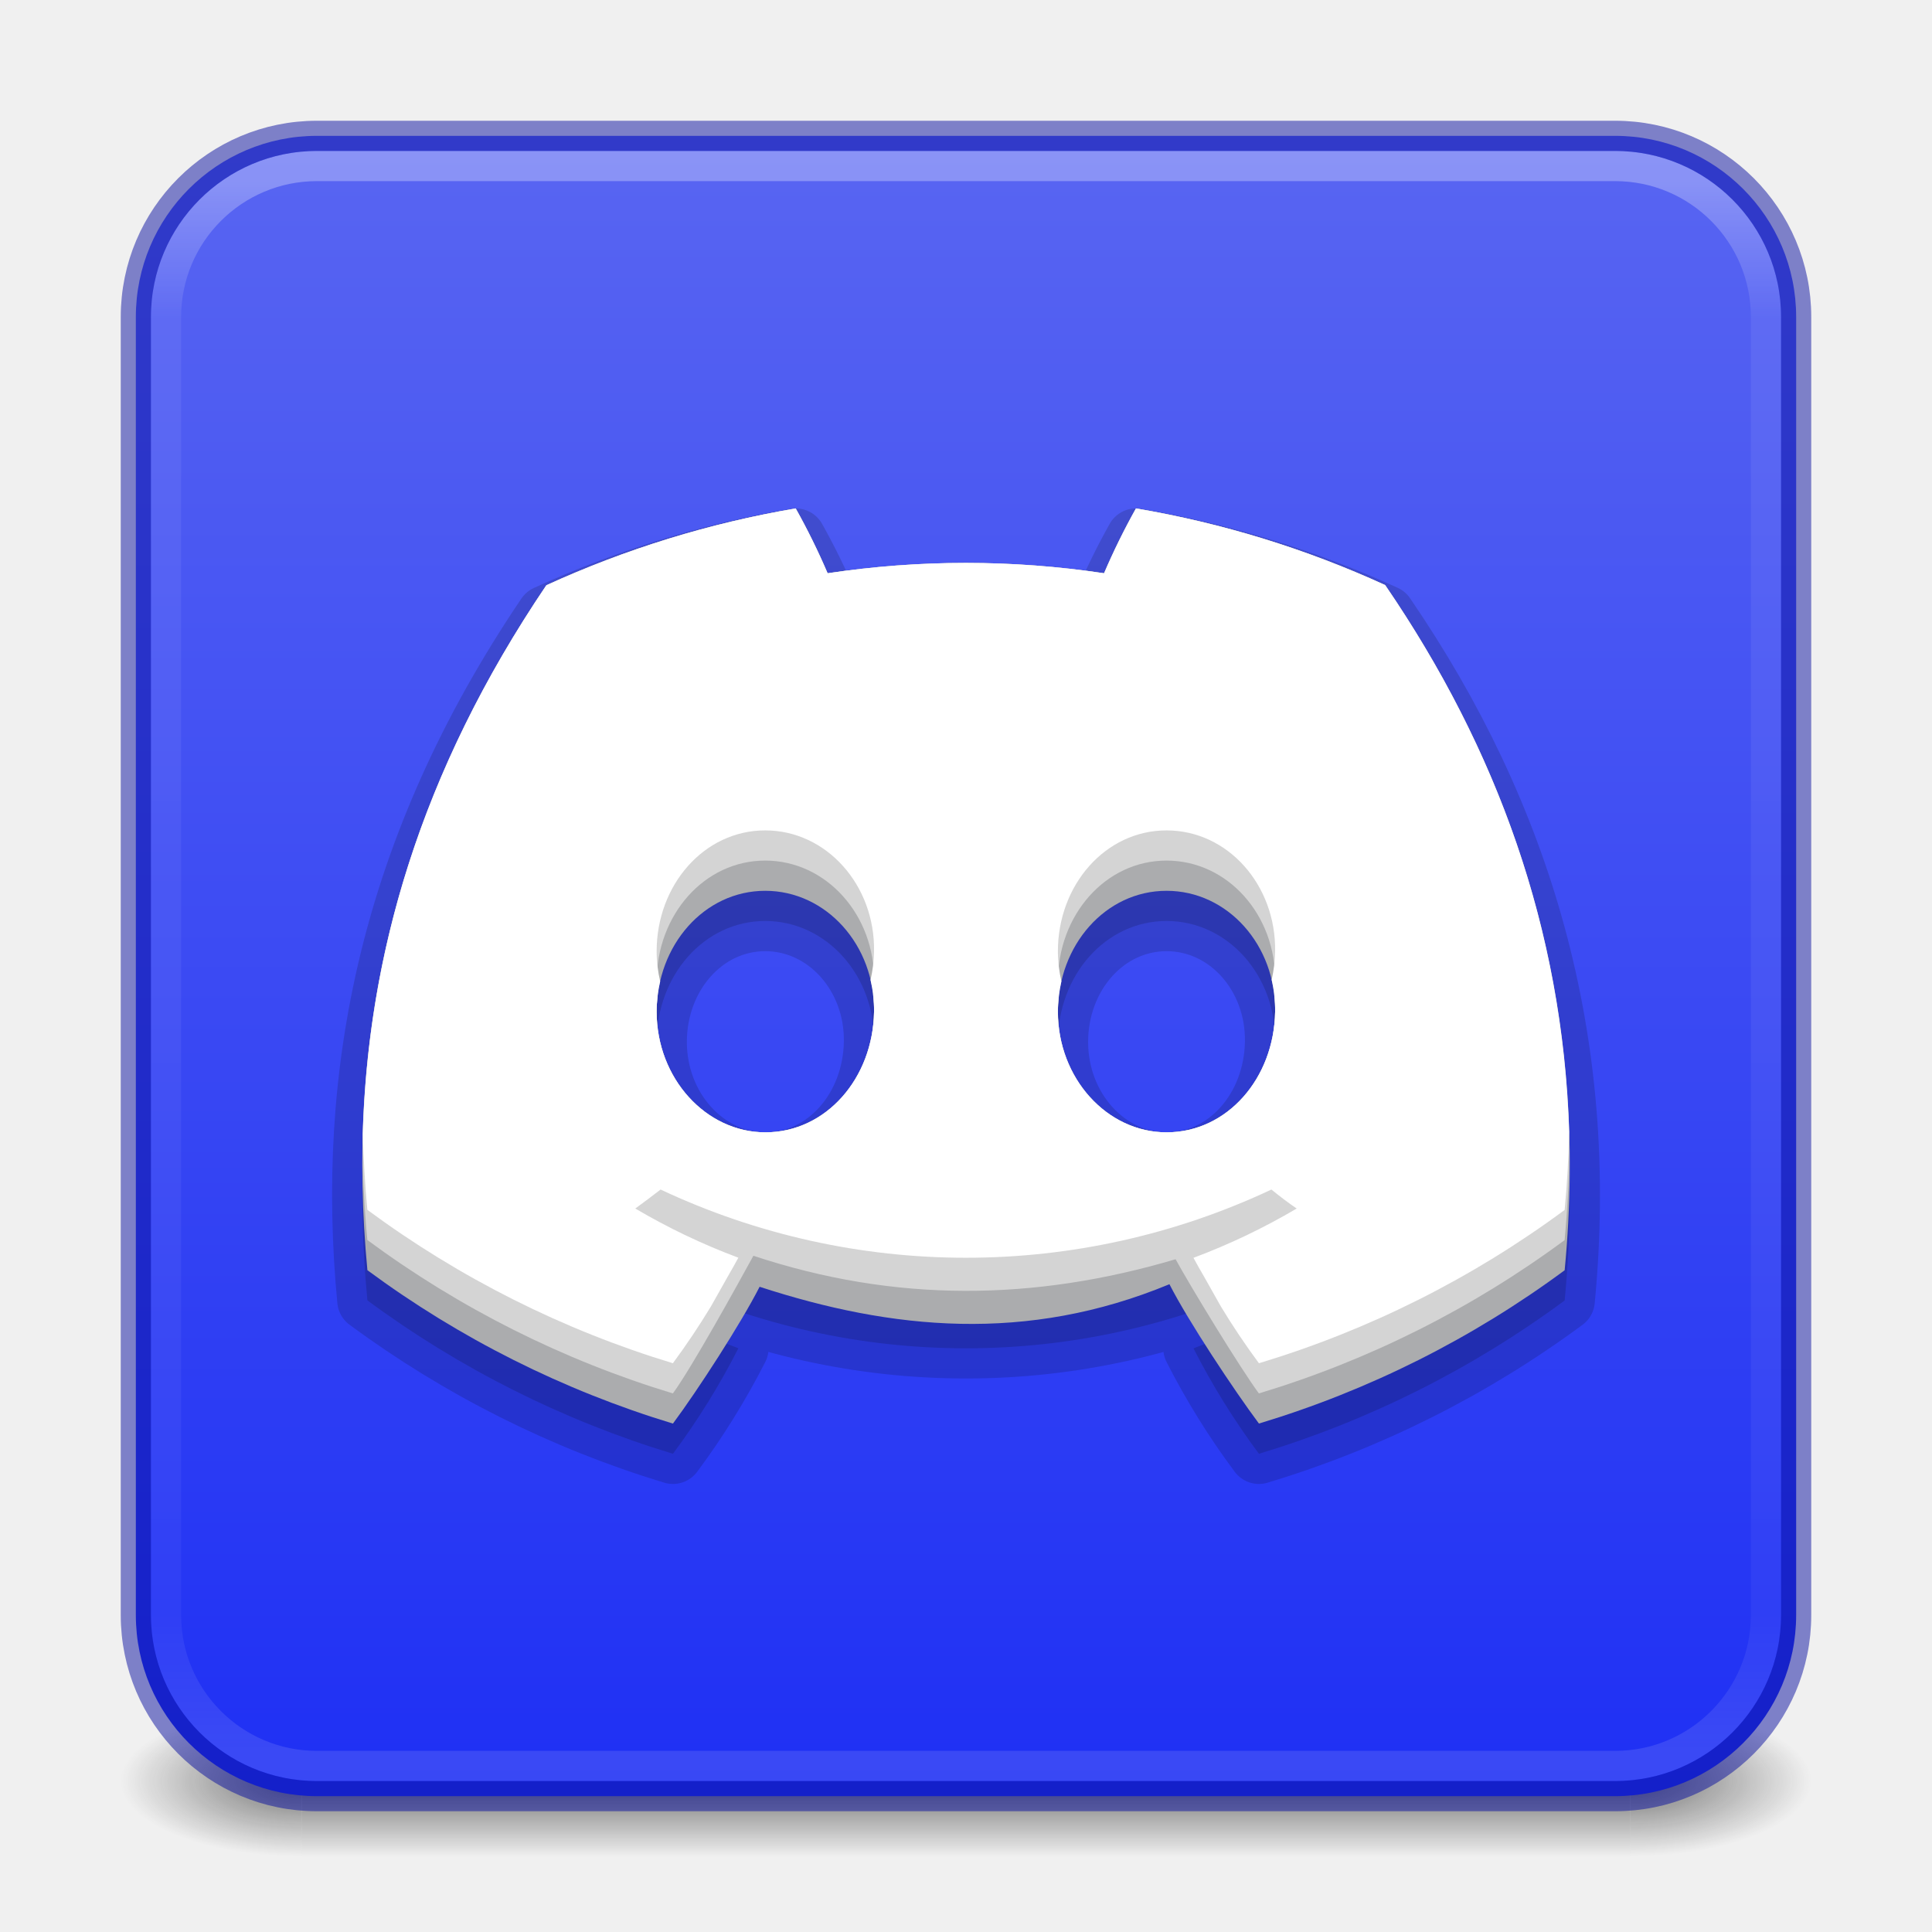
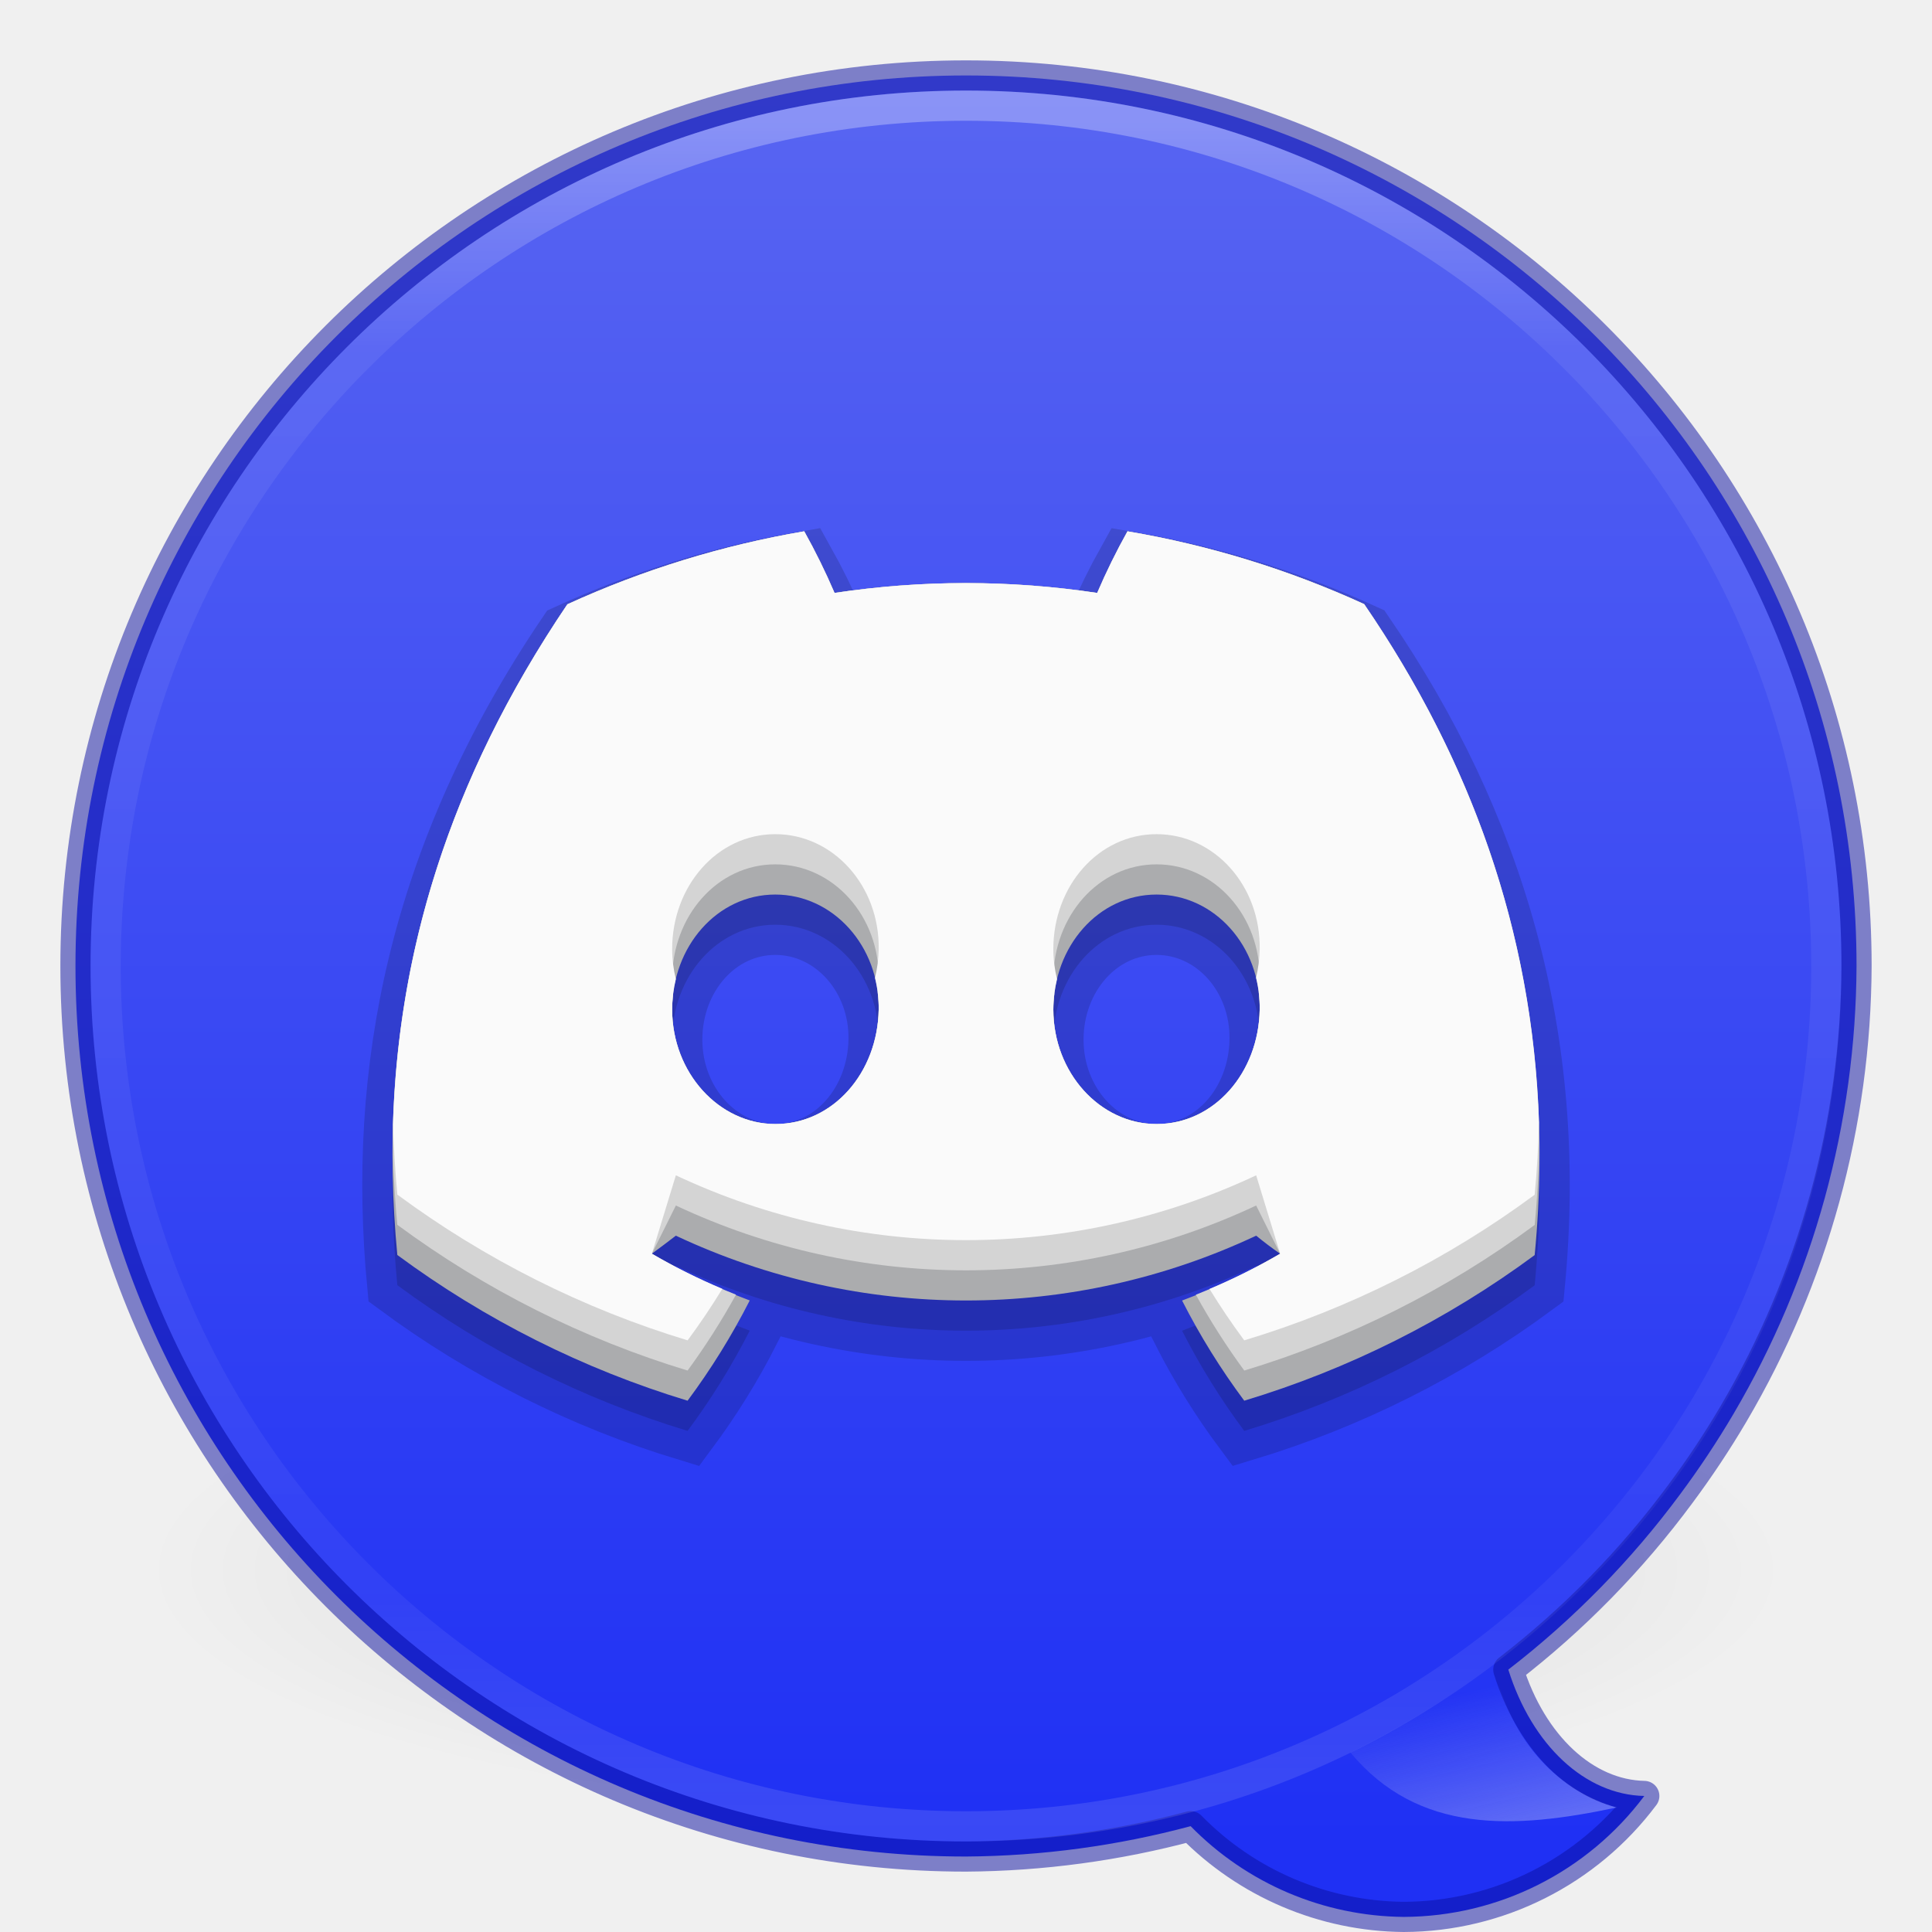
<svg xmlns="http://www.w3.org/2000/svg" xmlns:xlink="http://www.w3.org/1999/xlink" width="64" height="64" viewBox="0 0 64 64" fill="none" version="1.1" id="svg4" xml:space="preserve">
  <defs id="defs4">
-     <linearGradient y2="42.053" x2="37.962" y1="5.848" x1="37.962" gradientTransform="matrix(1.432432,0,0,1.436283,-2.378375,-2.399544)" gradientUnits="userSpaceOnUse" id="linearGradient3904" xlink:href="#linearGradient4270" />
-     <linearGradient id="linearGradient4270">
-       <stop id="stop4272" style="stop-color:#ffffff;stop-opacity:1" offset="0" />
-       <stop id="stop4274" style="stop-color:#ffffff;stop-opacity:0.235" offset="0.087" />
-       <stop id="stop4276" style="stop-color:#ffffff;stop-opacity:0.157" offset="0.913" />
-       <stop id="stop4278" style="stop-color:#ffffff;stop-opacity:0.392" offset="1" />
+     <linearGradient id="linearGradient24">
+       <stop style="stop-color:#fafafa;stop-opacity:1;" offset="0" id="stop24" />
+       <stop style="stop-color:#fafafa;stop-opacity:0;" offset="1" id="stop25" />
    </linearGradient>
-     <linearGradient id="linearGradient3688-166-749-654">
-       <stop offset="0" style="stop-color:#181818;stop-opacity:1" id="stop3088" />
-       <stop offset="1" style="stop-color:#181818;stop-opacity:0" id="stop3090" />
+     <linearGradient id="linearGradient23">
+       <stop offset="0" style="stop-color:#ffffff;stop-opacity:1" id="stop20" />
+       <stop offset="0.134" style="stop-color:#ffffff;stop-opacity:0.235" id="stop21" />
+       <stop offset="0.866" style="stop-color:#ffffff;stop-opacity:0.157" id="stop22" />
+       <stop offset="1" style="stop-color:#ffffff;stop-opacity:0.392" id="stop23" />
    </linearGradient>
-     <linearGradient id="linearGradient3702-501-757-795">
-       <stop offset="0" style="stop-color:#181818;stop-opacity:0" id="stop3100" />
-       <stop offset="0.5" style="stop-color:#181818;stop-opacity:1" id="stop3102" />
-       <stop offset="1" style="stop-color:#181818;stop-opacity:0" id="stop3104" />
-     </linearGradient>
-     <radialGradient cx="4.993" cy="43.5" r="2.5" fx="4.993" fy="43.5" id="radialGradient3337-2-2" xlink:href="#linearGradient3688-166-749-654" gradientUnits="userSpaceOnUse" gradientTransform="matrix(2.404541,0,0,1,41.98575,15.5)" />
-     <radialGradient cx="4.993" cy="43.5" r="2.5" fx="4.993" fy="43.5" id="radialGradient3339-1-4" xlink:href="#linearGradient3688-166-749-654" gradientUnits="userSpaceOnUse" gradientTransform="matrix(2.404541,0,0,1,-22.01424,-102.5)" />
-     <linearGradient x1="25.058" y1="47.028" x2="25.058" y2="39.999" id="linearGradient6394" xlink:href="#linearGradient3702-501-757-795" gradientUnits="userSpaceOnUse" gradientTransform="matrix(1.571429,0,0,0.7142857,-5.714285,27.92857)" />
-     <linearGradient xlink:href="#linearGradient2" id="linearGradient899" x1="31.781" y1="4.927" x2="31.781" y2="59.148" gradientUnits="userSpaceOnUse" />
    <linearGradient id="linearGradient2">
      <stop style="stop-color:#5865f2;stop-opacity:1;" offset="0" id="stop3-3" />
      <stop style="stop-color:#1f30f4;stop-opacity:1;" offset="1" id="stop4-5" />
    </linearGradient>
    <style id="style1">.g{fill:#000;}.g,.h,.i{stroke-width:0px;}.h{fill:url(#e);}.i{fill:#fff;}</style>
    <style id="style1-6">.cls-1{fill:#fff;}</style>
    <style id="style1-67">.cls-1{fill:#fff;}</style>
+     <style id="style1-56">.g{fill:#000;}.g,.h,.i{stroke-width:0px;}.h{fill:url(#e);}.i{fill:#fff;}</style>
+     <style id="style1-7">.g{fill:#000;}.g,.h,.i{stroke-width:0px;}.h{fill:url(#e);}.i{fill:#fff;}</style>
+     <style id="style1-5">.g{fill:#000;}.g,.h,.i{stroke-width:0px;}.h{fill:url(#e);}.i{fill:#fff;}</style>
+     <style id="style1-3">.g{fill:#000;}.g,.h,.i{stroke-width:0px;}.h{fill:url(#e);}.i{fill:#fff;}</style>
+     <style id="style1-6-1">.cls-1{fill:#fff;}</style>
+     <style id="style1-2">.g{fill:#000;}.g,.h,.i{stroke-width:0px;}.h{fill:url(#e);}.i{fill:#fff;}</style>
+     <style id="style1-6-8">.cls-1{fill:#fff;}</style>
+     <linearGradient xlink:href="#linearGradient2" id="linearGradient11" x1="32" y1="3" x2="32" y2="61" gradientUnits="userSpaceOnUse" />
+     <linearGradient xlink:href="#linearGradient23" id="linearGradient20" x1="32" y1="4" x2="32" y2="60" gradientUnits="userSpaceOnUse" />
+     <linearGradient xlink:href="#linearGradient24" id="linearGradient25" x1="53.554" y1="59.876" x2="52.483" y2="55.162" gradientUnits="userSpaceOnUse" />
+     <linearGradient id="linearGradient3820-7-2">
+       <stop offset="0" style="stop-color:#000000;stop-opacity:1" id="stop3822-2-6" />
+       <stop offset="1" style="stop-color:#000000;stop-opacity:0" id="stop3824-1-2" />
+     </linearGradient>
+     <radialGradient xlink:href="#linearGradient3820-7-2" id="radialGradient3" gradientUnits="userSpaceOnUse" gradientTransform="matrix(0.3823536,7.5555777e-8,-1.8372241e-8,0.1115198,-5.925427,36.33585)" cx="99.189" cy="185.297" fx="99.189" fy="185.297" r="62.769" />
+     <radialGradient xlink:href="#linearGradient3820-7-2" id="radialGradient4" gradientUnits="userSpaceOnUse" gradientTransform="matrix(0.2549024,5.3967361e-8,-1.2248161e-8,0.07965545,6.716382,44.24067)" cx="99.189" cy="185.297" fx="99.189" fy="185.297" r="62.769" />
  </defs>
-   <g id="g866">
-     <rect style="opacity:0.6;fill:url(#radialGradient3337-2-2);fill-opacity:1;stroke:none;stroke-width:1.062" id="rect2801-5-5-7-9" y="56.5" x="54" height="5" width="6" />
-     <rect style="opacity:0.6;fill:url(#radialGradient3339-1-4);fill-opacity:1;stroke:none;stroke-width:1.062" id="rect3696-3-0-3-7" transform="scale(-1)" y="-61.5" x="-10" height="5" width="6" />
-     <rect style="opacity:0.6;fill:url(#linearGradient6394);fill-opacity:1;stroke:none;stroke-width:1.062" id="rect3700-5-6-8-4" y="56.5" x="10" height="5" width="44" />
+   <g id="g3" transform="matrix(1.125,0,0,1.142852,-3.999998,-13.14464)" style="opacity:0.5;stroke-width:0.882">
+     <path d="m 56,57.002 a 24,6.999 0 1 1 -48,0 24,6.999 0 1 1 48,0 z" id="path2" style="opacity:0.2;fill:url(#radialGradient3);fill-opacity:1;stroke:none;stroke-width:0.882" />
+     <path style="opacity:0.4;fill:url(#radialGradient4);fill-opacity:1;stroke:none;stroke-width:0.882" id="path3" d="m 48,59.002 a 16,4.999 0 1 1 -32,0 16,4.999 0 1 1 32,0 z" />
  </g>
-   <rect width="55" height="55" rx="6" ry="6" x="4.5" y="4.5" id="rect5505-21-3-8-5-2-9" style="color:#000000;display:inline;overflow:visible;visibility:visible;fill:url(#linearGradient899);fill-opacity:1;fill-rule:nonzero;stroke:none;stroke-width:1;marker:none;enable-background:accumulate" />
-   <path class="cls-1" d="M 45.884,20.381 A 33.082,33.082 0 0 0 37.632,17.842 a 22.671,22.671 0 0 0 -1.057,2.149 30.731,30.731 0 0 0 -9.158,0 22.769,22.769 0 0 0 -1.057,-2.149 33.314,33.314 0 0 0 -8.259,2.545 c -5.223,7.727 -6.638,15.262 -5.93,22.69 v 0 a 33.264,33.264 0 0 0 10.121,5.081 24.445,24.445 0 0 0 2.168,-3.495 21.526,21.526 0 0 1 -3.414,-1.63 c 0.286,-0.208 0.566,-0.422 0.837,-0.629 a 23.775,23.775 0 0 0 20.236,0 c 0.274,0.223 0.554,0.437 0.837,0.629 a 21.608,21.608 0 0 1 -3.42,1.633 24.225,24.225 0 0 0 2.168,3.492 33.113,33.113 0 0 0 10.127,-5.078 v 0 C 52.661,34.466 50.411,27 45.884,20.381 Z M 25.355,38.509 c -1.973,0 -3.602,-1.79 -3.602,-3.992 0,-2.202 1.573,-4.008 3.596,-4.008 2.023,0 3.64,1.806 3.605,4.008 -0.035,2.202 -1.589,3.992 -3.599,3.992 z m 13.289,0 c -1.976,0 -3.599,-1.79 -3.599,-3.992 0,-2.202 1.573,-4.008 3.599,-4.008 2.026,0 3.631,1.806 3.596,4.008 -0.035,2.202 -1.586,3.992 -3.596,3.992 z" id="path2" style="opacity:0.151;fill:#000000;fill-opacity:1;stroke-width:2;stroke:#000000;stroke-opacity:1;stroke-dasharray:none;stroke-linejoin:round" />
-   <path class="cls-1" d="M 45.884,20.381 A 33.082,33.082 0 0 0 37.632,17.842 a 22.671,22.671 0 0 0 -1.057,2.149 30.731,30.731 0 0 0 -9.158,0 22.769,22.769 0 0 0 -1.057,-2.149 33.314,33.314 0 0 0 -8.259,2.545 c -5.223,7.727 -6.638,15.262 -5.93,22.69 v 0 a 33.264,33.264 0 0 0 10.121,5.081 24.445,24.445 0 0 0 2.168,-3.495 21.526,21.526 0 0 1 -3.414,-1.63 c 0.286,-0.208 0.566,-0.422 0.837,-0.629 a 23.775,23.775 0 0 0 20.236,0 c 0.274,0.223 0.554,0.437 0.837,0.629 a 21.608,21.608 0 0 1 -3.42,1.633 24.225,24.225 0 0 0 2.168,3.492 33.113,33.113 0 0 0 10.127,-5.078 v 0 C 52.661,34.466 50.411,27 45.884,20.381 Z M 25.355,38.509 c -1.973,0 -3.602,-1.79 -3.602,-3.992 0,-2.202 1.573,-4.008 3.596,-4.008 2.023,0 3.64,1.806 3.605,4.008 -0.035,2.202 -1.589,3.992 -3.599,3.992 z m 13.289,0 c -1.976,0 -3.599,-1.79 -3.599,-3.992 0,-2.202 1.573,-4.008 3.599,-4.008 2.026,0 3.631,1.806 3.596,4.008 -0.035,2.202 -1.586,3.992 -3.596,3.992 z" id="path1" style="opacity:0.15;fill:#000000;fill-opacity:1;stroke-width:0.315" />
-   <rect style="opacity:0.3;fill:none;stroke:url(#linearGradient3904);stroke-width:1;stroke-linecap:round;stroke-linejoin:round;stroke-miterlimit:4;stroke-dasharray:none;stroke-dashoffset:0;stroke-opacity:1" id="rect6741" y="5.5" x="5.5" ry="5" rx="5" height="53" width="53" />
-   <rect style="color:#000000;display:inline;overflow:visible;visibility:visible;opacity:0.5;fill:none;stroke:#0a0f9f;stroke-width:1;stroke-linecap:round;stroke-linejoin:round;stroke-miterlimit:4;stroke-dasharray:none;stroke-dashoffset:0;stroke-opacity:1;marker:none;enable-background:accumulate" id="rect5505-21-9" y="4.5" x="4.5" ry="6" rx="6" height="55" width="55" />
-   <path class="cls-1" d="m 45.884,19.381 c -2.628,-1.203 -5.402,-2.057 -8.252,-2.539 -0.39,0.697 -0.743,1.414 -1.057,2.149 -3.036,-0.457 -6.123,-0.457 -9.158,0 -0.314,-0.734 -0.667,-1.452 -1.057,-2.149 -2.852,0.486 -5.628,1.342 -8.259,2.545 -5.223,7.727 -6.638,15.262 -5.93,22.69 v 0 c 3.058,2.26 6.482,3.978 10.121,5.081 0.819,-1.102 2.248,-3.308 2.871,-4.532 4.375,1.427 8.851,1.874 13.576,-0.085 0.622,1.223 2.144,3.516 2.965,4.616 3.642,-1.098 7.068,-2.816 10.127,-5.078 v 0 c 0.831,-8.614 -1.419,-16.08 -5.946,-22.699 z M 25.355,37.509 c -1.973,0 -3.602,-1.79 -3.602,-3.992 0,-2.202 1.573,-4.008 3.596,-4.008 2.023,0 3.64,1.806 3.605,4.008 -0.035,2.202 -1.589,3.992 -3.599,3.992 z m 13.289,0 c -1.976,0 -3.599,-1.79 -3.599,-3.992 0,-2.202 1.573,-4.008 3.599,-4.008 2.026,0 3.631,1.806 3.596,4.008 -0.035,2.202 -1.586,3.992 -3.596,3.992 z" id="path1-2" style="fill:#abacae;stroke-width:0.315" />
-   <path id="path3" style="fill:#d4d4d4;stroke-width:0.315" class="cls-1" d="m 26.359,16.842 c -2.852,0.486 -5.629,1.342 -8.26,2.545 -4.236,6.267 -5.966,12.407 -6.092,18.467 0.009,1.077 0.06,2.15 0.162,3.223 3.058,2.26 6.482,3.979 10.121,5.082 0.629,-0.858 2.156,-3.628 2.667,-4.56 4.706,1.559 9.302,1.501 13.986,0.115 0.511,0.932 2.129,3.588 2.759,4.445 3.642,-1.098 7.068,-2.816 10.127,-5.078 0.094,-0.978 0.142,-1.94 0.158,-2.889 -0.082,-6.998 -2.272,-13.208 -6.104,-18.811 -2.629,-1.203 -5.403,-2.057 -8.254,-2.539 -0.39,0.697 -0.743,1.414 -1.057,2.148 -3.036,-0.457 -6.123,-0.457 -9.158,0 -0.314,-0.734 -0.667,-1.451 -1.057,-2.148 z m -1.01,11.666 c 2.023,0 3.64,1.806 3.605,4.008 -0.002,0.152 -0.015,0.302 -0.031,0.449 0.02,0.181 0.034,0.363 0.031,0.551 -0.035,2.202 -1.589,3.994 -3.6,3.994 -1.973,0 -3.602,-1.792 -3.602,-3.994 0,-0.17 0.011,-0.335 0.029,-0.5 -0.019,-0.164 -0.029,-0.331 -0.029,-0.5 0,-2.202 1.573,-4.008 3.596,-4.008 z m 13.295,0 c 2.026,0 3.63,1.806 3.596,4.008 -0.002,0.152 -0.013,0.302 -0.029,0.449 0.02,0.181 0.032,0.363 0.029,0.551 -0.035,2.202 -1.585,3.994 -3.596,3.994 -1.976,0 -3.6,-1.792 -3.6,-3.994 0,-0.17 0.013,-0.335 0.031,-0.5 -0.019,-0.164 -0.031,-0.331 -0.031,-0.5 0,-2.202 1.574,-4.008 3.6,-4.008 z" />
-   <path id="path4" style="fill:#ffffff;stroke-width:0.315" class="cls-1" d="m 26.359,16.842 c -2.852,0.486 -5.629,1.342 -8.26,2.545 -4.169,6.168 -5.906,12.213 -6.08,18.18 0.023,0.838 0.071,1.674 0.15,2.51 3.058,2.26 6.482,3.979 10.121,5.082 0.449,-0.607 0.869,-1.235 1.26,-1.881 l 0.559,-0.992 c 0.12,-0.206 0.236,-0.414 0.35,-0.623 -1.184,-0.442 -2.326,-0.987 -3.414,-1.629 0.286,-0.208 0.567,-0.421 0.838,-0.629 6.408,3.013 13.826,3.013 20.234,0 0.274,0.223 0.555,0.437 0.838,0.629 -1.09,0.643 -2.234,1.19 -3.42,1.633 0.113,0.209 0.23,0.416 0.35,0.621 l 0.559,0.992 c 0.39,0.646 0.811,1.273 1.26,1.879 3.642,-1.098 7.068,-2.816 10.127,-5.078 0.085,-0.879 0.129,-1.744 0.15,-2.6 -0.218,-6.709 -2.394,-12.687 -6.096,-18.1 -2.629,-1.203 -5.403,-2.057 -8.254,-2.539 -0.39,0.697 -0.743,1.414 -1.057,2.148 -3.036,-0.457 -6.123,-0.457 -9.158,0 -0.314,-0.734 -0.667,-1.451 -1.057,-2.148 z m -1.01,10.666 c 2.023,0 3.64,1.806 3.605,4.008 -0.005,0.327 -0.048,0.645 -0.117,0.949 0.079,0.336 0.123,0.687 0.117,1.051 -0.035,2.202 -1.589,3.994 -3.6,3.994 -1.973,0 -3.602,-1.792 -3.602,-3.994 0,-0.348 0.043,-0.683 0.117,-1.006 -0.074,-0.318 -0.117,-0.651 -0.117,-0.994 0,-2.202 1.573,-4.008 3.596,-4.008 z m 13.295,0 c 2.026,0 3.63,1.806 3.596,4.008 -0.005,0.326 -0.047,0.642 -0.115,0.945 0.079,0.337 0.121,0.69 0.115,1.055 -0.035,2.202 -1.585,3.994 -3.596,3.994 -1.976,0 -3.6,-1.792 -3.6,-3.994 0,-0.348 0.043,-0.685 0.117,-1.008 -0.074,-0.317 -0.117,-0.65 -0.117,-0.992 0,-2.202 1.574,-4.008 3.6,-4.008 z" />
+   <path d="M 32,2.5 C 15.708,2.5 2.5,15.708 2.5,32 2.5,48.292 15.708,61.5 32,61.5 34.513,61.483 37.014,61.145 39.441,60.494 41.301,62.395 43.841,63.476 46.5,63.5 c 3.138,-0.011 6.088,-1.494 7.969,-4.006 -1.957,-0.041 -3.717,-1.676 -4.504,-4.186 2.159,-1.666 4.076,-3.624 5.697,-5.816 0.635,-0.854 1.224,-1.741 1.764,-2.658 C 60.072,42.337 61.478,37.218 61.5,32 61.5,15.708 48.292,2.5 32,2.5 Z" style="opacity:1;fill:url(#linearGradient11);stroke:#0a0f9f;stroke-linejoin:round;stroke-opacity:0.502" id="path9" />
+   <path class="cls-1" d="m 45.19,21.012 a 31.427,31.427 0 0 0 -7.84,-2.412 21.537,21.537 0 0 0 -1.004,2.041 29.195,29.195 0 0 0 -8.7,0 21.63,21.63 0 0 0 -1.004,-2.041 31.649,31.649 0 0 0 -7.846,2.418 c -4.961,7.341 -6.306,14.499 -5.634,21.555 v 0 a 31.601,31.601 0 0 0 9.615,4.827 23.223,23.223 0 0 0 2.059,-3.321 20.45,20.45 0 0 1 -3.243,-1.548 c 0.272,-0.197 0.538,-0.401 0.795,-0.598 a 22.587,22.587 0 0 0 19.224,0 c 0.26,0.212 0.526,0.415 0.795,0.598 a 20.527,20.527 0 0 1 -3.249,1.551 23.014,23.014 0 0 0 2.059,3.318 31.457,31.457 0 0 0 9.621,-4.824 v 0 C 51.628,34.393 49.491,27.3 45.19,21.012 Z m -19.502,17.222 c -1.874,0 -3.422,-1.701 -3.422,-3.793 0,-2.092 1.494,-3.808 3.416,-3.808 1.922,0 3.458,1.716 3.425,3.808 -0.033,2.092 -1.509,3.793 -3.419,3.793 z m 12.625,0 c -1.877,0 -3.419,-1.701 -3.419,-3.793 0,-2.092 1.494,-3.808 3.419,-3.808 1.925,0 3.449,1.716 3.416,3.808 -0.033,2.092 -1.506,3.793 -3.416,3.793 z" id="path26" style="opacity:0.15;fill:#000000;fill-opacity:1;stroke:#000000;stroke-width:2;stroke-dasharray:none;stroke-opacity:1" />
+   <path class="cls-1" d="m 45.19,21.012 a 31.427,31.427 0 0 0 -7.84,-2.412 21.537,21.537 0 0 0 -1.004,2.041 29.195,29.195 0 0 0 -8.7,0 21.63,21.63 0 0 0 -1.004,-2.041 31.649,31.649 0 0 0 -7.846,2.418 c -4.961,7.341 -6.306,14.499 -5.634,21.555 v 0 a 31.601,31.601 0 0 0 9.615,4.827 23.223,23.223 0 0 0 2.059,-3.321 20.45,20.45 0 0 1 -3.243,-1.548 c 0.272,-0.197 0.538,-0.401 0.795,-0.598 a 22.587,22.587 0 0 0 19.224,0 c 0.26,0.212 0.526,0.415 0.795,0.598 a 20.527,20.527 0 0 1 -3.249,1.551 23.014,23.014 0 0 0 2.059,3.318 31.457,31.457 0 0 0 9.621,-4.824 v 0 C 51.628,34.393 49.491,27.3 45.19,21.012 Z m -19.502,17.222 c -1.874,0 -3.422,-1.701 -3.422,-3.793 0,-2.092 1.494,-3.808 3.416,-3.808 1.922,0 3.458,1.716 3.425,3.808 -0.033,2.092 -1.509,3.793 -3.419,3.793 z m 12.625,0 c -1.877,0 -3.419,-1.701 -3.419,-3.793 0,-2.092 1.494,-3.808 3.419,-3.808 1.925,0 3.449,1.716 3.416,3.808 -0.033,2.092 -1.506,3.793 -3.416,3.793 z" id="path25" style="opacity:0.15;fill:#000000;fill-opacity:1;stroke-width:0.299" />
+   <path class="cls-1" d="m 45.19,20.012 a 31.427,31.427 0 0 0 -7.84,-2.412 21.537,21.537 0 0 0 -1.004,2.041 29.195,29.195 0 0 0 -8.7,0 21.63,21.63 0 0 0 -1.004,-2.041 31.649,31.649 0 0 0 -7.846,2.418 c -4.961,7.341 -6.306,14.499 -5.634,21.555 v 0 a 31.601,31.601 0 0 0 9.615,4.827 23.223,23.223 0 0 0 2.059,-3.321 20.45,20.45 0 0 1 -3.243,-1.548 c 0.272,-0.197 0.538,-0.401 0.795,-0.598 a 22.587,22.587 0 0 0 19.224,0 c 0.26,0.212 0.526,0.415 0.795,0.598 a 20.527,20.527 0 0 1 -3.249,1.551 23.014,23.014 0 0 0 2.059,3.318 31.457,31.457 0 0 0 9.621,-4.824 v 0 C 51.628,33.393 49.491,26.3 45.19,20.012 Z m -19.502,17.222 c -1.874,0 -3.422,-1.701 -3.422,-3.793 0,-2.092 1.494,-3.808 3.416,-3.808 1.922,0 3.458,1.716 3.425,3.808 -0.033,2.092 -1.509,3.793 -3.419,3.793 z m 12.625,0 c -1.877,0 -3.419,-1.701 -3.419,-3.793 0,-2.092 1.494,-3.808 3.419,-3.808 1.925,0 3.449,1.716 3.416,3.808 -0.033,2.092 -1.506,3.793 -3.416,3.793 z" id="path1-9-3" style="fill:#abacae;stroke-width:0.299" />
+   <circle style="opacity:0.3;fill:none;stroke:url(#linearGradient20);stroke-width:1;stroke-linejoin:round;stroke-dasharray:none;stroke-opacity:1" id="path11" cx="32" cy="32" r="28.5" />
+   <path style="opacity:0.3;fill:url(#linearGradient25);stroke:none;stroke-width:1;stroke-linejoin:round;stroke-dasharray:none;stroke-opacity:1" d="m 53.554,59.876 c -3.411,0.725 -6.573,0.88 -8.82,-1.822 1.469,-0.724 3.044,-1.671 4.767,-2.892 0.508,2.585 2.244,4.224 4.054,4.714 z" id="path23" />
+   <path id="path27" style="fill:#d4d4d4;stroke-width:0.299" class="cls-1" d="m 26.641,17.6 c -2.709,0.462 -5.347,1.275 -7.846,2.418 -4.023,5.952 -5.667,11.784 -5.787,17.539 0.009,1.008 0.059,2.012 0.154,3.016 2.906,2.147 6.158,3.78 9.615,4.828 0.588,-0.803 1.123,-1.642 1.604,-2.514 -0.962,-0.381 -1.894,-0.834 -2.787,-1.355 l 0.795,-1.598 c 6.088,2.863 13.135,2.863 19.223,0 l 0.795,1.598 c -0.895,0.522 -1.829,0.976 -2.793,1.357 0.48,0.871 1.015,1.71 1.604,2.512 3.46,-1.043 6.715,-2.675 9.621,-4.824 0.089,-0.918 0.134,-1.82 0.15,-2.711 -0.082,-6.641 -2.162,-12.536 -5.799,-17.854 -2.497,-1.143 -5.132,-1.954 -7.84,-2.412 -0.37,0.662 -0.705,1.343 -1.004,2.041 -2.884,-0.435 -5.817,-0.435 -8.701,0 -0.299,-0.697 -0.634,-1.379 -1.004,-2.041 z m -0.959,11.033 c 1.922,0 3.459,1.716 3.426,3.809 -0.002,0.152 -0.016,0.301 -0.033,0.449 0.021,0.18 0.036,0.364 0.033,0.551 -0.033,2.092 -1.51,3.793 -3.42,3.793 -1.874,0 -3.422,-1.701 -3.422,-3.793 0,-0.171 0.014,-0.339 0.033,-0.504 -0.019,-0.163 -0.033,-0.327 -0.033,-0.496 0,-2.092 1.494,-3.809 3.416,-3.809 z m 12.631,0 c 1.925,0 3.449,1.716 3.416,3.809 -0.002,0.152 -0.014,0.3 -0.031,0.447 0.021,0.181 0.034,0.365 0.031,0.553 -0.033,2.092 -1.506,3.793 -3.416,3.793 -1.877,0 -3.42,-1.701 -3.42,-3.793 0,-0.171 0.014,-0.339 0.033,-0.504 -0.019,-0.163 -0.033,-0.327 -0.033,-0.496 0,-2.092 1.495,-3.809 3.42,-3.809 z" />
+   <path id="path28" style="fill:#fafafa;stroke-width:0.299" class="cls-1" d="m 26.641,17.6 c -2.709,0.462 -5.347,1.275 -7.846,2.418 -3.95,5.844 -5.603,11.573 -5.775,17.227 0.023,0.777 0.069,1.553 0.143,2.328 2.906,2.147 6.158,3.78 9.615,4.828 0.409,-0.552 0.792,-1.121 1.15,-1.707 -0.802,-0.337 -1.582,-0.725 -2.334,-1.162 l 0.795,-2.598 c 6.088,2.863 13.135,2.863 19.223,0 l 0.795,2.598 c -0.754,0.438 -1.536,0.827 -2.34,1.166 0.358,0.585 0.742,1.153 1.15,1.703 3.46,-1.043 6.715,-2.675 9.621,-4.824 0.078,-0.813 0.121,-1.612 0.143,-2.404 -0.213,-6.359 -2.281,-12.028 -5.791,-17.16 -2.497,-1.143 -5.132,-1.954 -7.84,-2.412 -0.37,0.662 -0.705,1.343 -1.004,2.041 -2.884,-0.435 -5.817,-0.435 -8.701,0 -0.299,-0.697 -0.634,-1.379 -1.004,-2.041 z m -0.959,10.033 c 1.922,0 3.459,1.716 3.426,3.809 -0.005,0.33 -0.05,0.648 -0.123,0.953 0.082,0.333 0.129,0.684 0.123,1.047 -0.033,2.092 -1.51,3.793 -3.42,3.793 -1.874,0 -3.422,-1.701 -3.422,-3.793 0,-0.349 0.045,-0.686 0.123,-1.008 -0.078,-0.317 -0.123,-0.648 -0.123,-0.992 0,-2.092 1.494,-3.809 3.416,-3.809 z m 12.631,0 c 1.925,0 3.449,1.716 3.416,3.809 -0.005,0.328 -0.049,0.644 -0.121,0.947 0.083,0.335 0.127,0.688 0.121,1.053 -0.033,2.092 -1.506,3.793 -3.416,3.793 -1.877,0 -3.42,-1.701 -3.42,-3.793 0,-0.349 0.045,-0.686 0.123,-1.008 -0.078,-0.317 -0.123,-0.648 -0.123,-0.992 0,-2.092 1.495,-3.809 3.42,-3.809 z" />
</svg>
